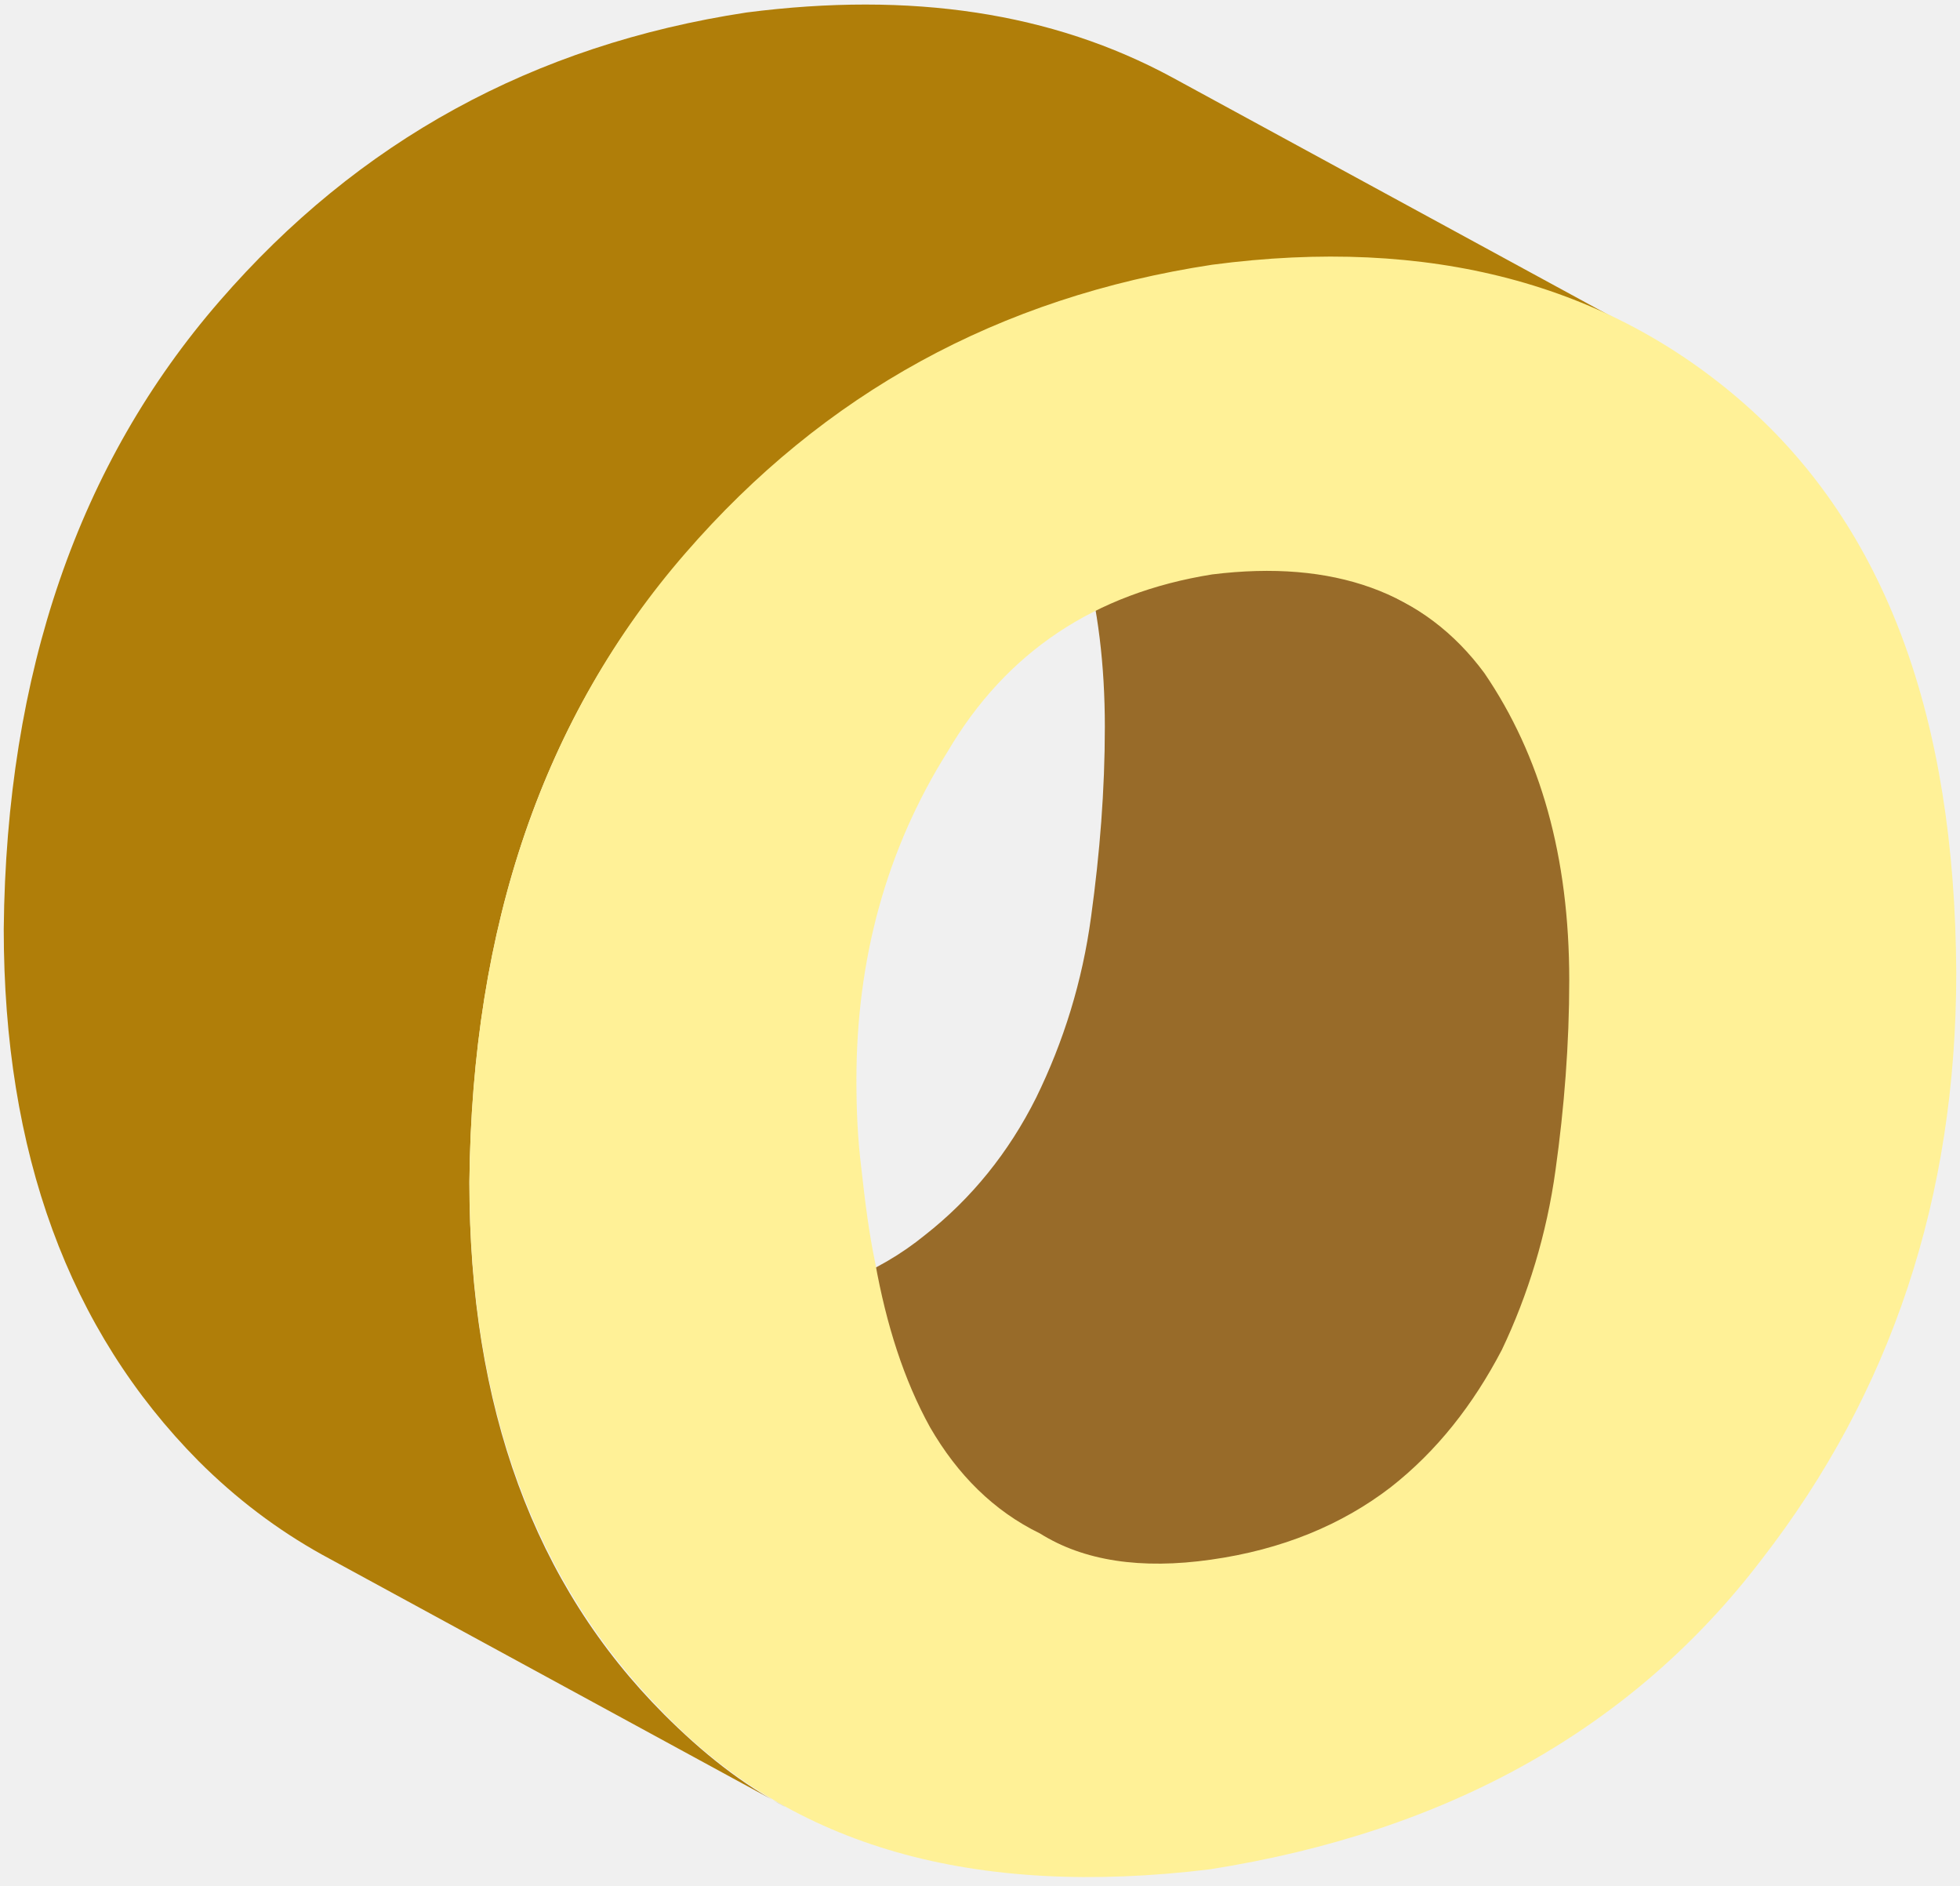
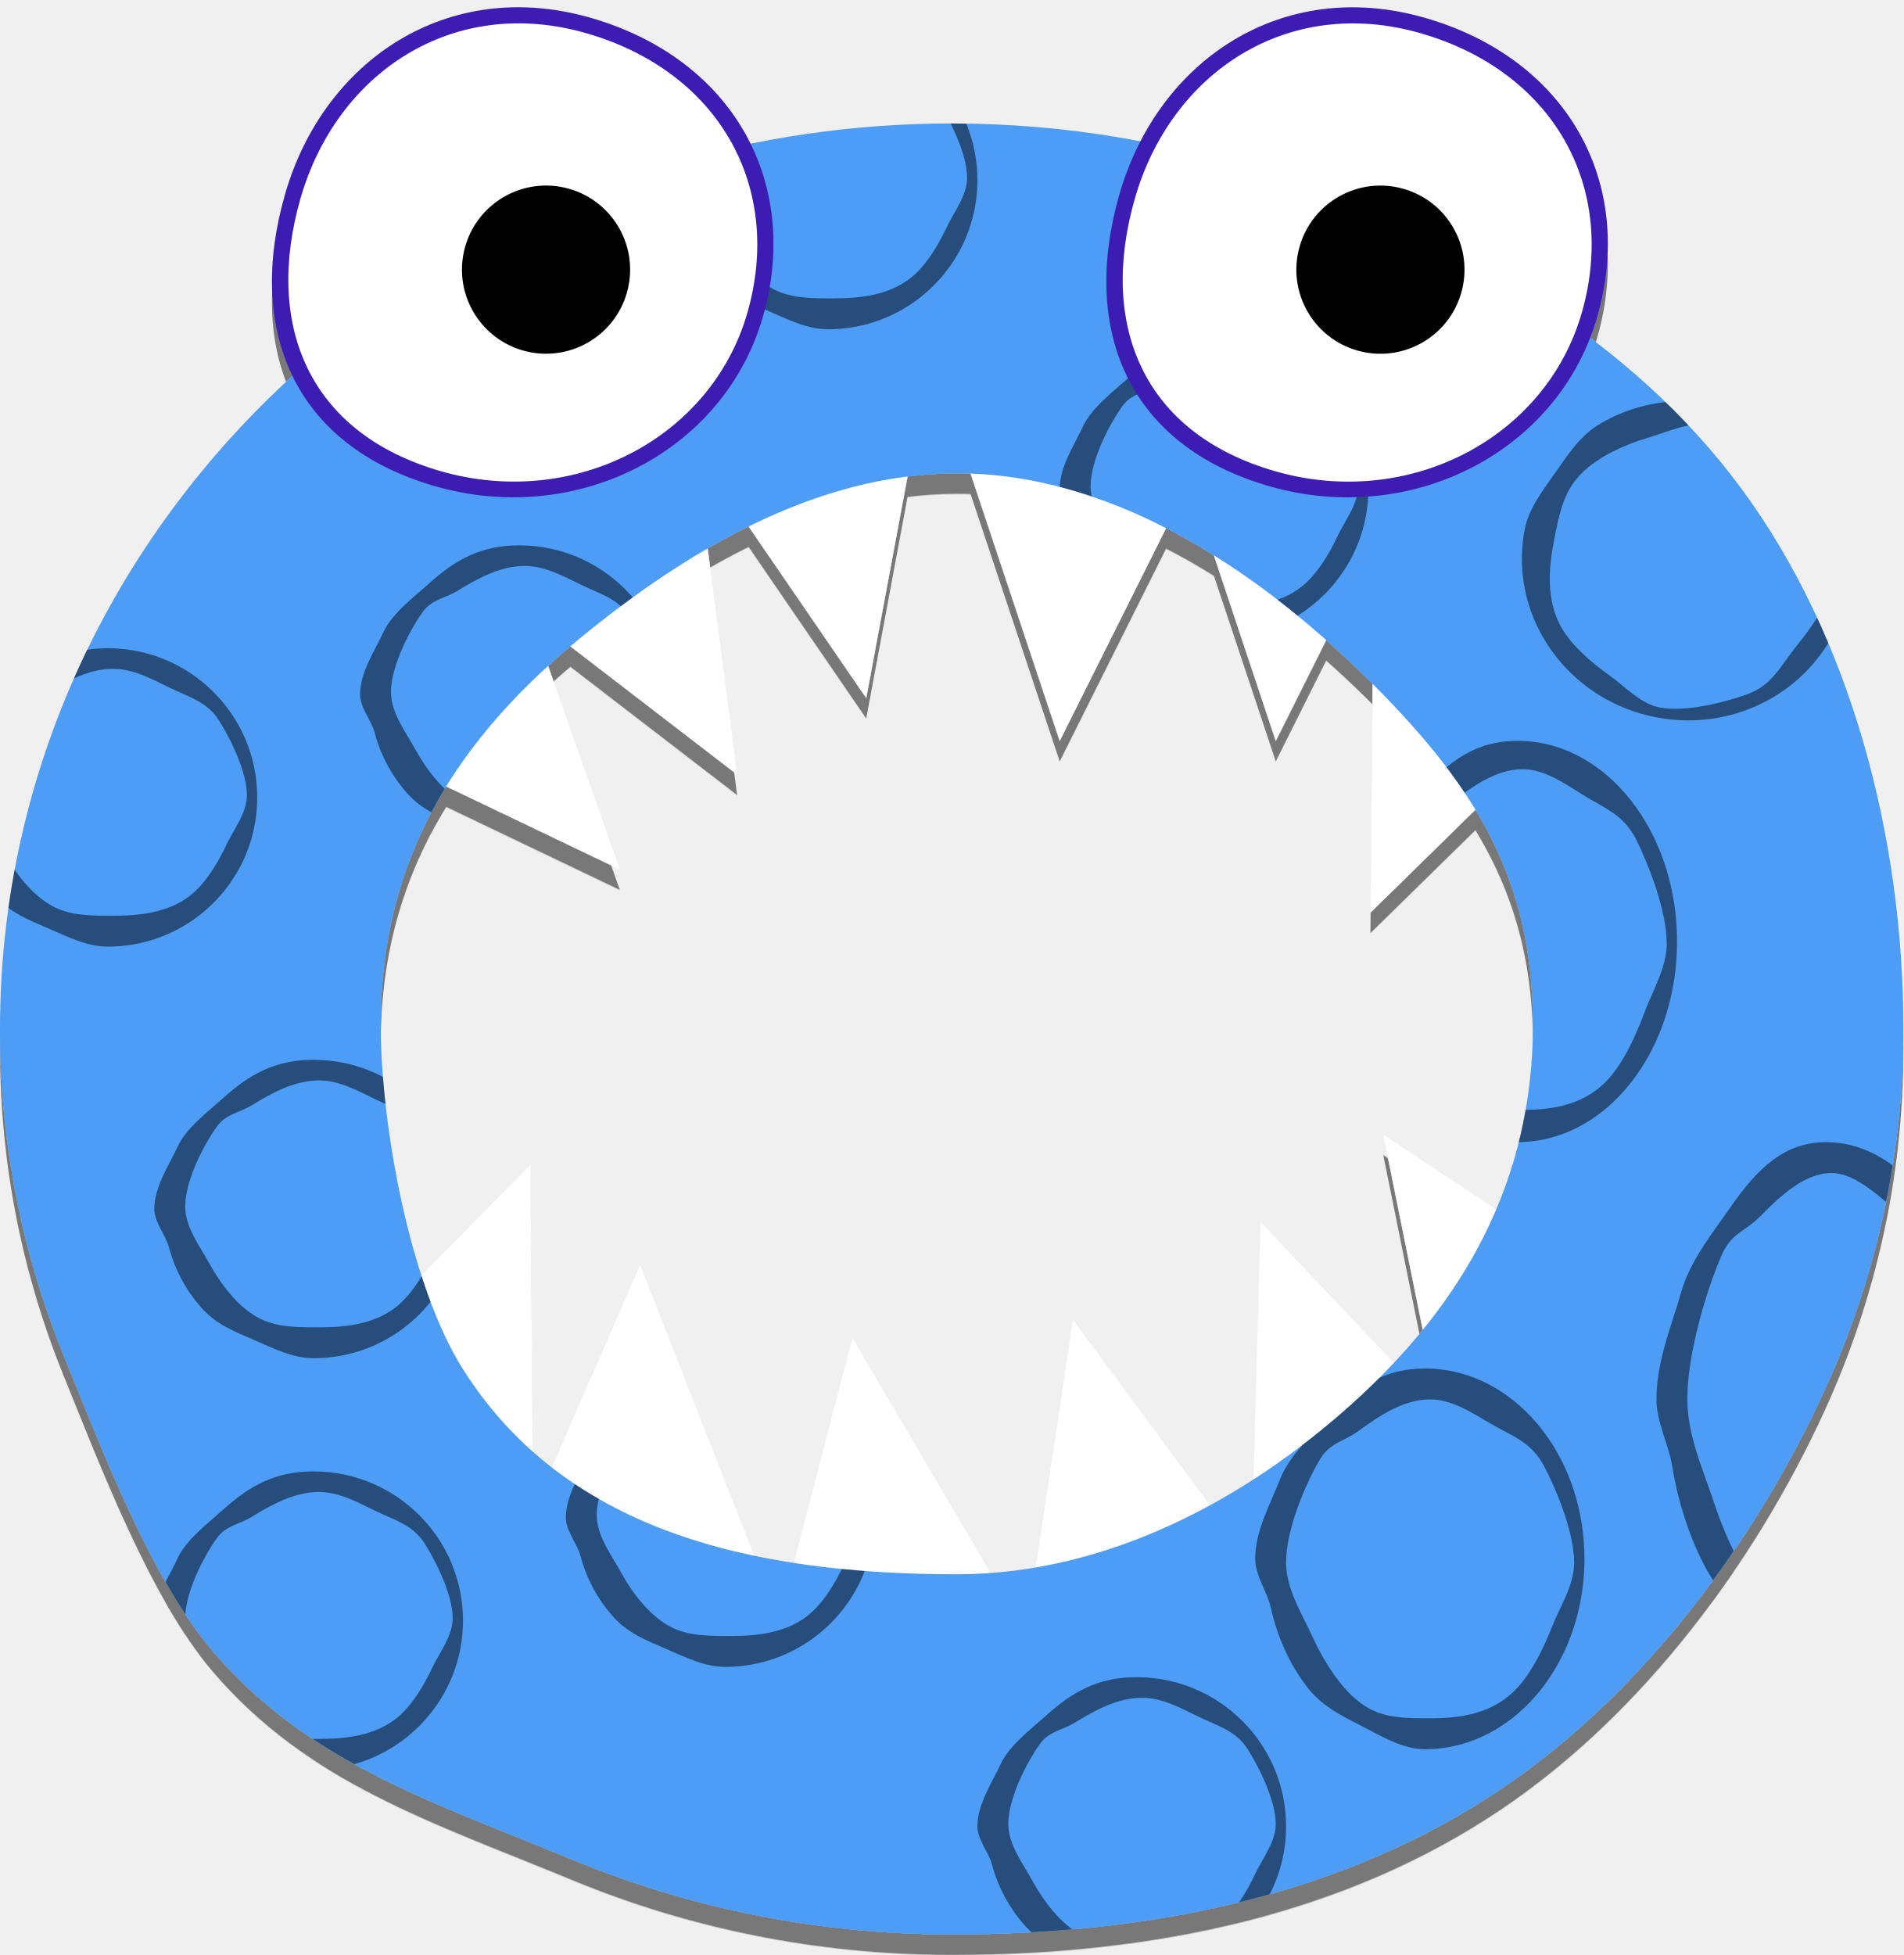
- <svg xmlns="http://www.w3.org/2000/svg" width="157px" height="151px" viewBox="0 0 157 151" version="1.1">
-   <defs />
-   <g id="Page-1" stroke="none" stroke-width="1" fill="none" fill-rule="evenodd">
-     <g id="XMLID_613_" transform="translate(-11, -578)" fill-rule="nonzero">
-       <g id="XMLID_851_" transform="translate(11, 578)">
-         <g id="XMLID_862_" transform="translate(45, 102)" fill="#000000">
-           <path d="M37.7,20.5 L0.4,0.2 C0.6,0.3 0.8,0.4 0.9,0.5 L38.2,20.8 C38.1,20.7 37.9,20.6 37.7,20.5 Z" id="XMLID_863_" />
+ <svg xmlns="http://www.w3.org/2000/svg" xmlns:xlink="http://www.w3.org/1999/xlink" width="185px" height="190px" viewBox="0 0 185 190" version="1.1">
+   <defs>
+     <filter x="-0.5%" y="-0.5%" width="101.1%" height="102.1%" filterUnits="objectBoundingBox" id="filter-1">
+       <feOffset dx="0" dy="2" in="SourceAlpha" result="shadowOffsetOuter1" />
+       <feColorMatrix values="0 0 0 0 0   0 0 0 0 0   0 0 0 0 0  0 0 0 0.5 0" type="matrix" in="shadowOffsetOuter1" result="shadowMatrixOuter1" />
+       <feMerge>
+         <feMergeNode in="shadowMatrixOuter1" />
+         <feMergeNode in="SourceGraphic" />
+       </feMerge>
+     </filter>
+     <path d="M92.5,176 C79.415,176 66.964,173.415 55.681,168.753 C41.952,163.079 29.952,159.33 20.643,148.419 C14.614,141.352 9.713,128.378 6.202,119.745 C2.196,109.897 0,99.193 0,88 C0,73.97 3.451,60.706 9.59,48.936 C20.703,27.631 40.621,11.219 64.816,4.009 C73.557,1.404 82.856,0 92.5,0 C103.61,0 114.263,1.864 124.132,5.28 C142.104,11.501 158.475,20.872 169.275,35.516 C179.814,49.808 185,69.217 185,88 C185,100.511 182.256,112.412 177.308,123.189 C170.536,137.94 159.636,152.584 145.997,161.798 C130.895,172.001 112.434,176 92.5,176 Z M93,141 C107.876,141 121.397,133.459 131.425,124.419 C142.246,114.664 149,102.835 149,87.5 C149,73.257 143.174,64.314 133.675,54.728 C123.468,44.426 109.02,34 93,34 C79.122,34 66.423,41.823 56.639,49.811 C44.619,59.623 37,71.212 37,87.5 C37,97.537 39.893,112.928 44.926,120.954 C54.709,136.556 72.578,141 93,141 Z" id="path-2" />
+   </defs>
+   <g id="Symbols" stroke="none" stroke-width="1" fill="none" fill-rule="evenodd">
+     <g id="letter/o" transform="translate(-14, -22)">
+       <g id="o" filter="url(#filter-1)" transform="translate(14, 16)">
+         <g id="teeth" transform="translate(23, 41)" fill="#FFFFFF">
+           <polygon id="tooth" transform="translate(116.5, 40) rotate(19) translate(-116.5, -40) " points="128 29 115 55 105 25" />
+           <polygon id="tooth-copy" points="114 11 101 37 91 7" />
+           <polygon id="tooth-copy-2" points="93 11 80 37 70 7" />
+           <polygon id="tooth-copy-3" transform="translate(58.5, 18) rotate(-16) translate(-58.5, -18) " points="70 7 57 33 47 3" />
+           <polygon id="tooth-copy-4" transform="translate(41.5, 27) rotate(-34) translate(-41.5, -27) " points="53 16 40 42 30 12" />
+           <polygon id="tooth-copy-5" transform="translate(27.5, 38) rotate(-46) translate(-27.5, -38) " points="39 27 26 53 16 23" />
+           <polygon id="tooth-copy-8" transform="translate(22.5, 92) rotate(-162) translate(-22.5, -92) " points="34 81 21 107 11 77" />
+           <polygon id="tooth-copy-9" transform="translate(38.5, 103) rotate(-183) translate(-38.5, -103) " points="50 92 37 118 27 88" />
+           <polygon id="tooth-copy-10" transform="translate(61.5, 110) rotate(-192) translate(-61.5, -110) " points="73 99 60 125 50 95" />
+           <polygon id="tooth-copy-11" transform="translate(84.5, 108) rotate(-198) translate(-84.5, -108) " points="96 97 83 123 73 93" />
+           <polygon id="tooth-copy-12" transform="translate(104.5, 98) rotate(-205) translate(-104.5, -98) " points="116 87 103 113 93 83" />
+           <polygon id="tooth-copy-13" transform="translate(119.5, 88) rotate(-218) translate(-119.5, -88) " points="131 77 118 103 108 73" />
        </g>
-         <path d="M119,53.9 C117.2,51.5 115.1,49.6 112.6,48.3 L75.3,28 C77.8,29.3 79.9,31.2 81.7,33.6 C86.3,40.1 88.5,48.3 88.5,58.2 C88.5,63.3 88.1,68.3 87.4,73.4 C86.7,78.6 85.2,83.4 83,87.9 C80.8,92.3 77.8,96 74.1,98.9 C70.3,102 65.5,103.9 59.7,104.7 C54.5,105.4 50.2,104.9 46.8,103 L84.1,123.3 C87.5,125.2 91.8,125.7 97,125 C102.7,124.2 107.5,122.2 111.4,119.2 C115.1,116.3 118,112.6 120.3,108.2 C122.5,103.8 124,98.9 124.7,93.7 C125.4,88.7 125.8,83.6 125.8,78.5 C125.8,68.6 123.5,60.4 119,53.9 Z" id="XMLID_590_" fill="#986B29" />
-         <g id="XMLID_856_" fill="#B07E09">
-           <path d="M63.1,144.8 L25.8,124.5 C22.2,122.5 18.9,120 15.9,117 C5.5,106.5 0.3,92.3 0.3,74.4 C0.5,53.9 6.3,37.1 17.6,24.1 C28.7,11.3 42.7,3.6 59.8,1 C73,-0.7 84.3,1 93.9,6.2 L131.2,26.5 C121.7,21.3 110.3,19.6 97.1,21.3 C80,23.9 65.9,31.6 54.9,44.4 C43.5,57.4 37.8,74.2 37.6,94.7 C37.6,112.7 42.8,126.9 53.2,137.3 C56.2,140.3 59.4,142.9 63.1,144.8 Z" id="XMLID_857_" />
+         <g id="o-body" transform="translate(0, 18)">
+           <mask id="mask-3" fill="white">
+             <use xlink:href="#path-2" />
+           </mask>
+           <use id="Mask" fill="#4D9CF6" xlink:href="#path-2" />
+           <path d="M177.5,149 C175.331,149 173.267,147.282 171.393,145.985 C169.275,144.519 167.4,143.314 165.894,140.571 C164.313,137.692 163.137,134.22 162.511,130.389 C162.177,128.349 161,126.208 161,124 C161,120.267 162.507,116.724 163.417,113.543 C164.305,110.435 166.578,107.672 168.135,105.411 C170.881,101.425 173.515,99 177.5,99 C179.843,99 182.065,99.839 184.056,101.34 C185.963,102.778 187.659,104.824 189.047,107.323 C191.505,111.747 193,117.592 193,124 C193,128.17 192.367,132.101 191.248,135.558 C190.075,139.178 188.37,142.277 186.299,144.584 C183.799,147.369 180.768,149 177.5,149 Z M178,144.935 C181.003,144.935 183.769,144.293 185.97,141.534 C187.624,139.46 188.96,135.756 189.838,132.645 C190.584,130.001 192,127.062 192,123.968 C192,119.941 190.296,114.18 189.077,110.986 C187.812,107.676 185.994,106.975 183.829,105.221 C182.076,103.8 180.096,102 178,102 C175.452,102 173.075,104.182 171.069,106.226 C169.569,107.753 168.277,107.76 167.275,110.115 C165.84,113.486 164,119.569 164,123.968 C164,127.518 165.547,130.862 166.513,133.793 C167.674,137.317 169.44,141.243 171.587,143.211 C173.48,144.945 175.668,144.935 178,144.935 Z M147.5,99 C145.331,99 143.267,97.66 141.393,96.648 C139.275,95.505 137.4,94.565 135.894,92.425 C134.313,90.18 133.137,87.472 132.511,84.483 C132.177,82.893 131,81.222 131,79.5 C131,76.588 132.507,73.825 133.417,71.343 C134.305,68.92 136.578,66.764 138.135,65.001 C140.881,61.892 143.515,60 147.5,60 C149.843,60 152.065,60.654 154.056,61.825 C155.963,62.947 157.659,64.542 159.047,66.492 C161.505,69.943 163,74.502 163,79.5 C163,82.753 162.367,85.819 161.248,88.515 C160.075,91.339 158.37,93.756 156.299,95.556 C153.799,97.728 150.768,99 147.5,99 Z M148,95.865 C151.003,95.865 153.769,95.37 155.97,93.242 C157.624,91.643 158.96,88.786 159.838,86.387 C160.584,84.348 162,82.082 162,79.695 C162,76.59 160.296,72.147 159.077,69.684 C157.812,67.131 155.994,66.59 153.829,65.237 C152.076,64.142 150.096,62.753 148,62.753 C145.452,62.753 143.075,64.436 141.069,66.012 C139.569,67.19 138.277,67.196 137.275,69.011 C135.84,71.612 134,76.303 134,79.695 C134,82.433 135.547,85.012 136.513,87.272 C137.674,89.99 139.44,93.018 141.587,94.536 C143.48,95.873 145.668,95.865 148,95.865 Z M138.5,158 C136.331,158 134.267,156.728 132.393,155.769 C130.275,154.684 128.4,153.792 126.894,151.762 C125.313,149.632 124.137,147.063 123.511,144.228 C123.177,142.719 122,141.134 122,139.5 C122,136.737 123.507,134.116 124.417,131.762 C125.305,129.462 127.578,127.417 129.135,125.744 C131.881,122.795 134.515,121 138.5,121 C140.843,121 143.065,121.621 145.056,122.731 C146.963,123.796 148.659,125.309 150.047,127.159 C152.505,130.433 154,134.758 154,139.5 C154,142.586 153.367,145.495 152.248,148.053 C151.075,150.732 149.37,153.025 147.299,154.732 C144.799,156.793 141.768,158 138.5,158 Z M139,155 C142.003,155 144.769,154.536 146.97,152.544 C148.624,151.047 149.96,148.372 150.838,146.126 C151.584,144.217 153,142.095 153,139.861 C153,136.954 151.296,132.794 150.077,130.488 C148.812,128.098 146.994,127.592 144.829,126.326 C143.076,125.3 141.096,124 139,124 C136.452,124 134.075,125.576 132.069,127.051 C130.569,128.153 129.277,128.159 128.275,129.859 C126.84,132.293 125,136.685 125,139.861 C125,142.424 126.547,144.839 127.513,146.955 C128.674,149.499 130.44,152.334 132.587,153.755 C134.48,155.007 136.668,155 139,155 Z M110.469,180 C108.436,180 106.5,179.003 104.743,178.251 C102.758,177.401 101,176.702 99.588,175.111 C98.106,173.441 97.003,171.428 96.416,169.205 C96.104,168.023 95,166.781 95,165.5 C95,163.335 96.413,161.28 97.266,159.435 C98.099,157.633 100.229,156.03 101.689,154.718 C104.264,152.407 106.733,151 110.469,151 C112.665,151 114.748,151.486 116.615,152.357 C118.403,153.191 119.993,154.378 121.294,155.827 C123.599,158.393 125,161.783 125,165.5 C125,167.919 124.407,170.199 123.357,172.204 C122.258,174.303 120.659,176.101 118.718,177.439 C116.374,179.054 113.532,180 110.469,180 Z M111,177 C113.789,177 116.357,176.641 118.401,175.099 C119.937,173.94 121.177,171.869 121.993,170.13 C122.685,168.652 124,167.009 124,165.279 C124,163.029 122.418,159.808 121.285,158.023 C120.111,156.173 118.423,155.781 116.413,154.8 C114.785,154.006 112.946,153 111,153 C108.634,153 106.427,154.22 104.564,155.362 C103.172,156.216 101.972,156.22 101.041,157.536 C99.708,159.421 98,162.821 98,165.279 C98,167.264 99.437,169.133 100.333,170.771 C101.411,172.741 103.051,174.936 105.045,176.036 C106.803,177.005 108.835,177 111,177 Z M70.469,150 C68.436,150 66.5,149.003 64.743,148.251 C62.758,147.401 61,146.702 59.588,145.111 C58.106,143.441 57.003,141.428 56.416,139.205 C56.104,138.023 55,136.781 55,135.5 C55,133.335 56.413,131.28 57.266,129.435 C58.099,127.633 60.229,126.03 61.689,124.718 C64.264,122.407 66.733,121 70.469,121 C72.665,121 74.748,121.486 76.615,122.357 C78.403,123.191 79.993,124.378 81.294,125.827 C83.599,128.393 85,131.783 85,135.5 C85,137.919 84.407,140.199 83.357,142.204 C82.258,144.303 80.659,146.101 78.718,147.439 C76.374,149.054 73.532,150 70.469,150 Z M71,147 C73.789,147 76.357,146.641 78.401,145.099 C79.937,143.94 81.177,141.869 81.993,140.13 C82.685,138.652 84,137.009 84,135.279 C84,133.029 82.418,129.808 81.285,128.023 C80.111,126.173 78.423,125.781 76.413,124.8 C74.785,124.006 72.946,123 71,123 C68.634,123 66.427,124.22 64.564,125.362 C63.172,126.216 61.972,126.22 61.041,127.536 C59.708,129.421 58,132.821 58,135.279 C58,137.264 59.437,139.133 60.333,140.771 C61.411,142.741 63.051,144.936 65.045,146.036 C66.803,147.005 68.835,147 71,147 Z M30.469,160 C28.436,160 26.5,159.003 24.743,158.251 C22.758,157.401 21,156.702 19.588,155.111 C18.106,153.441 17.003,151.428 16.416,149.205 C16.104,148.023 15,146.781 15,145.5 C15,143.335 16.413,141.28 17.266,139.435 C18.099,137.633 20.229,136.03 21.689,134.718 C24.264,132.407 26.733,131 30.469,131 C32.665,131 34.748,131.486 36.615,132.357 C38.403,133.191 39.993,134.378 41.294,135.827 C43.599,138.393 45,141.783 45,145.5 C45,147.919 44.407,150.199 43.357,152.204 C42.258,154.303 40.659,156.101 38.718,157.439 C36.374,159.054 33.532,160 30.469,160 Z M31,157 C33.789,157 36.357,156.641 38.401,155.099 C39.937,153.94 41.177,151.869 41.993,150.13 C42.685,148.652 44,147.009 44,145.279 C44,143.029 42.418,139.808 41.285,138.023 C40.111,136.173 38.423,135.781 36.413,134.8 C34.785,134.006 32.946,133 31,133 C28.634,133 26.427,134.22 24.564,135.362 C23.172,136.216 21.972,136.22 21.041,137.536 C19.708,139.421 18,142.821 18,145.279 C18,147.264 19.437,149.133 20.333,150.771 C21.411,152.741 23.051,154.936 25.045,156.036 C26.803,157.005 28.835,157 31,157 Z M30.469,120 C28.436,120 26.5,119.003 24.743,118.251 C22.758,117.401 21,116.702 19.588,115.111 C18.106,113.441 17.003,111.428 16.416,109.205 C16.104,108.023 15,106.781 15,105.5 C15,103.335 16.413,101.28 17.266,99.435 C18.099,97.633 20.229,96.03 21.689,94.718 C24.264,92.407 26.733,91 30.469,91 C32.665,91 34.748,91.486 36.615,92.357 C38.403,93.191 39.993,94.378 41.294,95.827 C43.599,98.393 45,101.783 45,105.5 C45,107.919 44.407,110.199 43.357,112.204 C42.258,114.303 40.659,116.101 38.718,117.439 C36.374,119.054 33.532,120 30.469,120 Z M31,117 C33.789,117 36.357,116.641 38.401,115.099 C39.937,113.94 41.177,111.869 41.993,110.13 C42.685,108.652 44,107.009 44,105.279 C44,103.029 42.418,99.808 41.285,98.023 C40.111,96.173 38.423,95.781 36.413,94.8 C34.785,94.006 32.946,93 31,93 C28.634,93 26.427,94.22 24.564,95.362 C23.172,96.216 21.972,96.22 21.041,97.536 C19.708,99.421 18,102.821 18,105.279 C18,107.264 19.437,109.133 20.333,110.771 C21.411,112.741 23.051,114.936 25.045,116.036 C26.803,117.005 28.835,117 31,117 Z M10.469,80 C8.436,80 6.5,79.003 4.743,78.251 C2.758,77.401 1,76.702 -0.412,75.111 C-1.894,73.441 -2.997,71.428 -3.584,69.205 C-3.896,68.023 -5,66.781 -5,65.5 C-5,63.335 -3.587,61.28 -2.734,59.435 C-1.901,57.633 0.229,56.03 1.689,54.718 C4.264,52.407 6.733,51 10.469,51 C12.665,51 14.748,51.486 16.615,52.357 C18.403,53.191 19.993,54.378 21.294,55.827 C23.599,58.393 25,61.783 25,65.5 C25,67.919 24.407,70.199 23.357,72.204 C22.258,74.303 20.659,76.101 18.718,77.439 C16.374,79.054 13.532,80 10.469,80 Z M11,77 C13.789,77 16.357,76.641 18.401,75.099 C19.937,73.94 21.177,71.869 21.993,70.13 C22.685,68.652 24,67.009 24,65.279 C24,63.029 22.418,59.808 21.285,58.023 C20.111,56.173 18.423,55.781 16.413,54.8 C14.785,54.006 12.946,53 11,53 C8.634,53 6.427,54.22 4.564,55.362 C3.172,56.216 1.972,56.22 1.041,57.536 C-0.292,59.421 -2,62.821 -2,65.279 C-2,67.264 -0.563,69.133 0.333,70.771 C1.411,72.741 3.051,74.936 5.045,76.036 C6.803,77.005 8.835,77 11,77 Z M50.469,70 C48.436,70 46.5,69.003 44.743,68.251 C42.758,67.401 41,66.702 39.588,65.111 C38.106,63.441 37.003,61.428 36.416,59.205 C36.104,58.023 35,56.781 35,55.5 C35,53.335 36.413,51.28 37.266,49.435 C38.099,47.633 40.229,46.03 41.689,44.718 C44.264,42.407 46.733,41 50.469,41 C52.665,41 54.748,41.486 56.615,42.357 C58.403,43.191 59.993,44.378 61.294,45.827 C63.599,48.393 65,51.783 65,55.5 C65,57.919 64.407,60.199 63.357,62.204 C62.258,64.303 60.659,66.101 58.718,67.439 C56.374,69.054 53.532,70 50.469,70 Z M51,67 C53.789,67 56.357,66.641 58.401,65.099 C59.937,63.94 61.177,61.869 61.993,60.13 C62.685,58.652 64,57.009 64,55.279 C64,53.029 62.418,49.808 61.285,48.023 C60.111,46.173 58.423,45.781 56.413,44.8 C54.785,44.006 52.946,43 51,43 C48.634,43 46.427,44.22 44.564,45.362 C43.172,46.216 41.972,46.22 41.041,47.536 C39.708,49.421 38,52.821 38,55.279 C38,57.264 39.437,59.133 40.333,60.771 C41.411,62.741 43.051,64.936 45.045,66.036 C46.803,67.005 48.835,67 51,67 Z M80.469,20 C78.436,20 76.5,19.003 74.743,18.251 C72.758,17.401 71,16.702 69.588,15.111 C68.106,13.441 67.003,11.428 66.416,9.205 C66.104,8.023 65,6.781 65,5.5 C65,3.335 66.413,1.28 67.266,-0.565 C68.099,-2.367 70.229,-3.97 71.689,-5.282 C74.264,-7.593 76.733,-9 80.469,-9 C82.665,-9 84.748,-8.514 86.615,-7.643 C88.403,-6.809 89.993,-5.622 91.294,-4.173 C93.599,-1.607 95,1.783 95,5.5 C95,7.919 94.407,10.199 93.357,12.204 C92.258,14.303 90.659,16.101 88.718,17.439 C86.374,19.054 83.532,20 80.469,20 Z M81,17 C83.789,17 86.357,16.641 88.401,15.099 C89.937,13.94 91.177,11.869 91.993,10.13 C92.685,8.652 94,7.009 94,5.279 C94,3.029 92.418,-0.192 91.285,-1.977 C90.111,-3.827 88.423,-4.219 86.413,-5.2 C84.785,-5.994 82.946,-7 81,-7 C78.634,-7 76.427,-5.78 74.564,-4.638 C73.172,-3.784 71.972,-3.78 71.041,-2.464 C69.708,-0.579 68,2.821 68,5.279 C68,7.264 69.437,9.133 70.333,10.771 C71.411,12.741 73.051,14.936 75.045,16.036 C76.803,17.005 78.835,17 81,17 Z M118.469,50 C116.436,50 114.5,49.003 112.743,48.251 C110.758,47.401 109,46.702 107.588,45.111 C106.106,43.441 105.003,41.428 104.416,39.205 C104.104,38.023 103,36.781 103,35.5 C103,33.335 104.413,31.28 105.266,29.435 C106.099,27.633 108.229,26.03 109.689,24.718 C112.264,22.407 114.733,21 118.469,21 C120.665,21 122.748,21.486 124.615,22.357 C126.403,23.191 127.993,24.378 129.294,25.827 C131.599,28.393 133,31.783 133,35.5 C133,37.919 132.407,40.199 131.357,42.204 C130.258,44.303 128.659,46.101 126.718,47.439 C124.374,49.054 121.532,50 118.469,50 Z M119,47 C121.789,47 124.357,46.641 126.401,45.099 C127.937,43.94 129.177,41.869 129.993,40.13 C130.685,38.652 132,37.009 132,35.279 C132,33.029 130.418,29.808 129.285,28.023 C128.111,26.173 126.423,25.781 124.413,24.8 C122.785,24.006 120.946,23 119,23 C116.634,23 114.427,24.22 112.564,25.362 C111.172,26.216 109.972,26.22 109.041,27.536 C107.708,29.421 106,32.821 106,35.279 C106,37.264 107.437,39.133 108.333,40.771 C109.411,42.741 111.051,44.936 113.045,46.036 C114.803,47.005 116.835,47 119,47 Z M148.199,39.438 C148.612,37.309 150.086,35.492 151.258,33.811 C152.583,31.911 153.698,30.218 155.709,29.074 C157.819,27.874 160.224,27.143 162.751,26.997 C164.096,26.919 165.666,26.024 167.053,26.294 C169.398,26.75 171.336,28.662 173.161,29.944 C174.944,31.195 176.247,33.763 177.37,35.568 C179.35,38.751 180.371,41.632 179.611,45.544 C179.164,47.844 178.213,49.922 176.89,51.694 C175.622,53.39 174.014,54.805 172.179,55.863 C168.93,57.735 164.973,58.489 160.947,57.706 C158.327,57.197 155.978,56.095 154.02,54.574 C151.97,52.982 150.348,50.929 149.294,48.614 C148.021,45.821 147.575,42.646 148.199,39.438 Z M151.048,40.501 C150.475,43.449 150.344,46.241 151.627,48.733 C152.591,50.606 154.623,52.361 156.376,53.596 C157.866,54.646 159.41,56.388 161.32,56.76 C163.805,57.243 167.687,56.262 169.891,55.448 C172.176,54.604 172.956,52.903 174.452,50.988 C175.663,49.438 177.152,47.71 177.552,45.653 C178.038,43.152 177.144,40.557 176.266,38.342 C175.61,36.687 175.851,35.418 174.589,34.151 C172.782,32.338 169.378,29.802 166.663,29.274 C164.471,28.848 162.112,29.966 160.118,30.562 C157.722,31.279 154.961,32.541 153.336,34.413 C151.905,36.063 151.493,38.212 151.048,40.501 Z" id="Combined-Shape" fill="#000000" opacity="0.5" mask="url(#mask-3)" />
        </g>
-         <g id="XMLID_852_" transform="translate(37, 20)" fill="#FFF197">
-           <path d="M102.8,12.4 C114,22.3 119.6,37.4 119.7,57.9 C119.7,75.9 114.5,91.5 104.1,104.9 C93.8,118.4 79,126.7 59.9,129.7 C41,132 26.5,127.9 16.2,117.2 C5.8,106.7 0.6,92.5 0.6,74.6 C0.8,54.1 6.6,37.3 17.9,24.3 C29,11.5 43,3.8 60.1,1.2 C77.5,-1.1 91.8,2.7 102.8,12.4 Z M87.6,73.7 C88.3,68.7 88.7,63.6 88.7,58.5 C88.7,48.6 86.4,40.5 81.9,33.9 C77.1,27.4 69.8,24.8 60.1,26 C50.7,27.5 43.6,32.2 38.9,40.2 C34,48 31.6,56.8 31.6,66.5 C31.6,68.9 31.7,71.2 32,73.6 C32.3,76.3 32.6,78.7 33.1,81.1 C34,86.1 35.4,90.5 37.5,94.3 C39.7,98.1 42.6,101 46.3,102.8 C49.8,105 54.4,105.7 60,104.9 C65.7,104.1 70.5,102.1 74.4,99.1 C78.1,96.2 81,92.5 83.3,88.1 C85.4,83.7 86.9,78.8 87.6,73.7 Z" id="XMLID_853_" />
+         <g id="eyes" transform="translate(20, 0)">
+           <g id="eye" transform="translate(112.1424, 31.00544) rotate(16) translate(-112.1424, -31.00544) translate(88.01933, 6.882352)">
+             <path d="M21.859,47.927 C36.256,47.927 47.927,36.906 47.927,23.31 C47.927,9.715 38.177,-4.54747351e-13 23.78,-4.54747351e-13 C9.383,-4.54747351e-13 -1.8189894e-12,11.113 -1.8189894e-12,24.709 C-1.8189894e-12,38.304 7.461,47.927 21.859,47.927 Z" fill="#3E1EB3" />
+             <path d="M21.995,46.371 C35.458,46.371 46.371,36.065 46.371,23.353 C46.371,10.64 37.254,1.556 23.792,1.556 C10.33,1.556 1.556,11.948 1.556,24.66 C1.556,37.373 8.533,46.371 21.995,46.371 Z" id="eye-copy" fill="#FFFFFF" />
+             <circle id="pupil" fill="#000000" cx="26.405" cy="24.721" r="8.171" />
+           </g>
+           <g id="eye-copy-2" transform="translate(30.87338, 30.96262) rotate(16) translate(-30.87338, -30.96262) translate(6.750297, 6.450454)">
+             <path d="M22.034,48.306 C36.431,48.306 48.102,37.285 48.102,23.69 C48.102,10.094 38.353,0.379 23.955,0.379 C9.558,0.379 0.175,11.492 0.175,25.088 C0.175,38.683 7.637,48.306 22.034,48.306 Z" id="eye" fill="#3E1EB3" />
+             <path d="M22.171,46.75 C35.633,46.75 46.546,36.444 46.546,23.732 C46.546,11.019 37.429,1.935 23.967,1.935 C10.505,1.935 1.732,12.327 1.732,25.039 C1.732,37.752 8.708,46.75 22.171,46.75 Z" id="eye-copy" fill="#FFFFFF" />
+             <circle id="pupil" fill="#000000" cx="26.58" cy="25.101" r="8.171" />
+           </g>
        </g>
      </g>
    </g>
  </g>
</svg>
